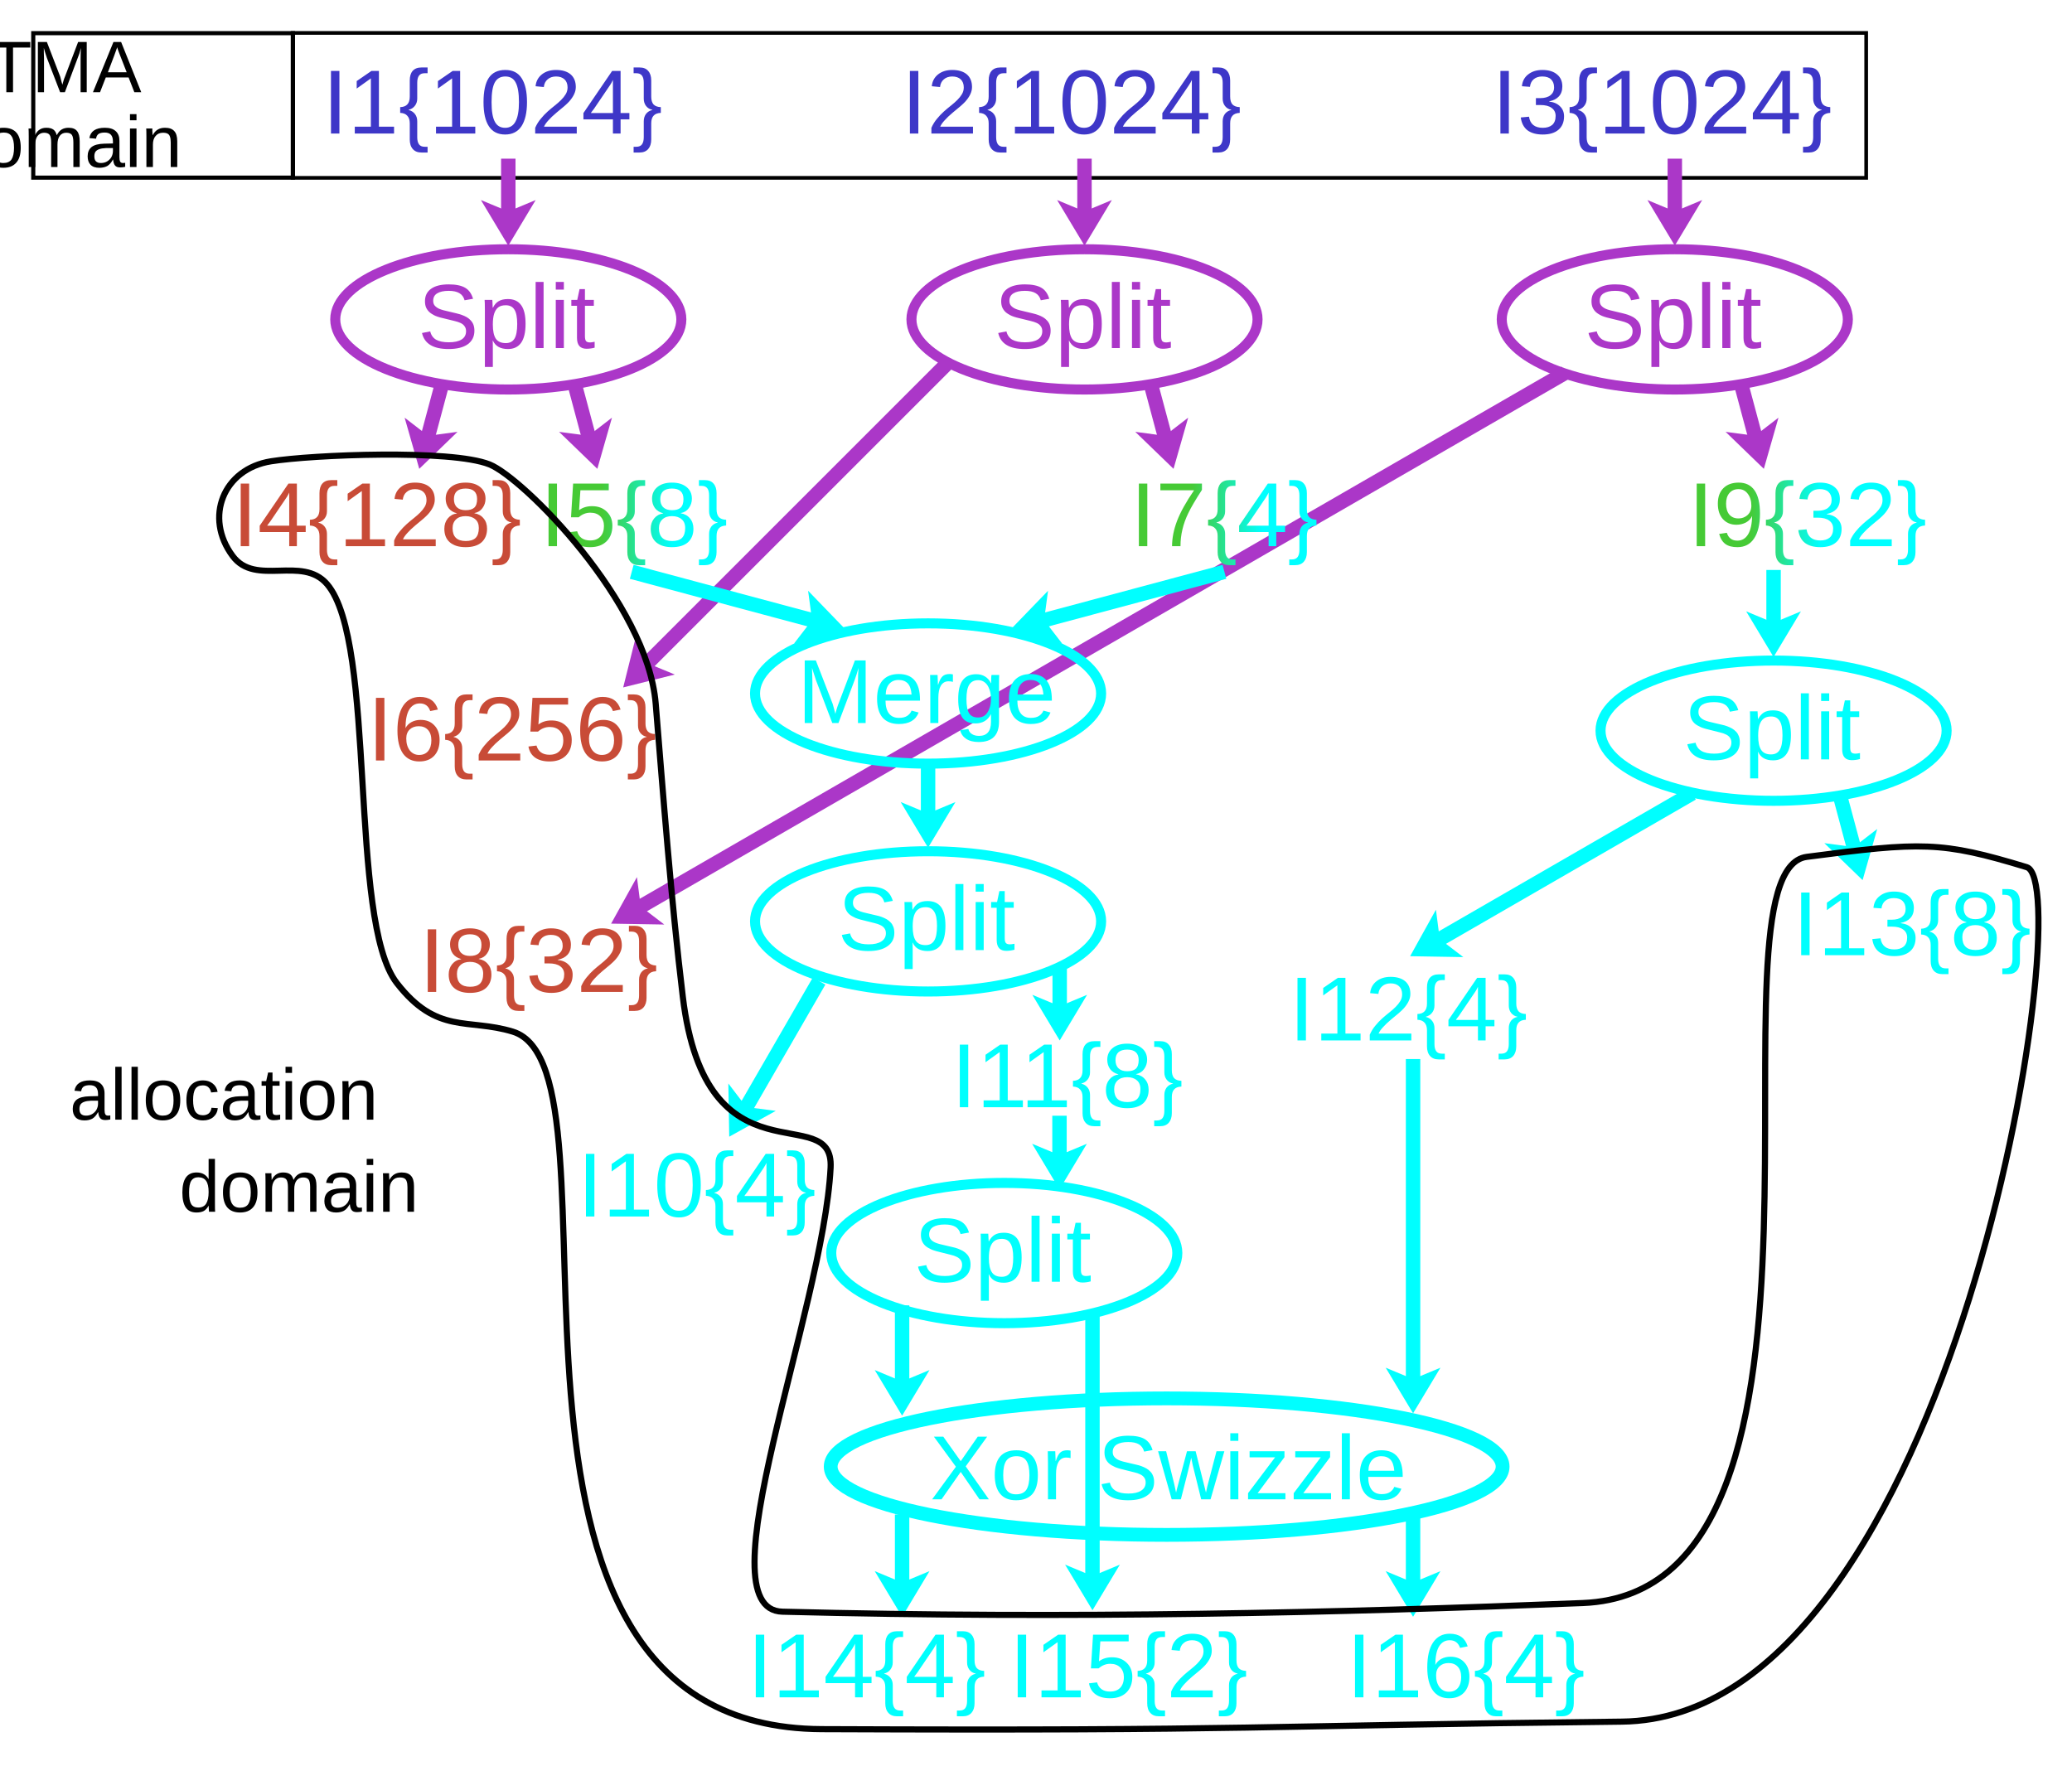
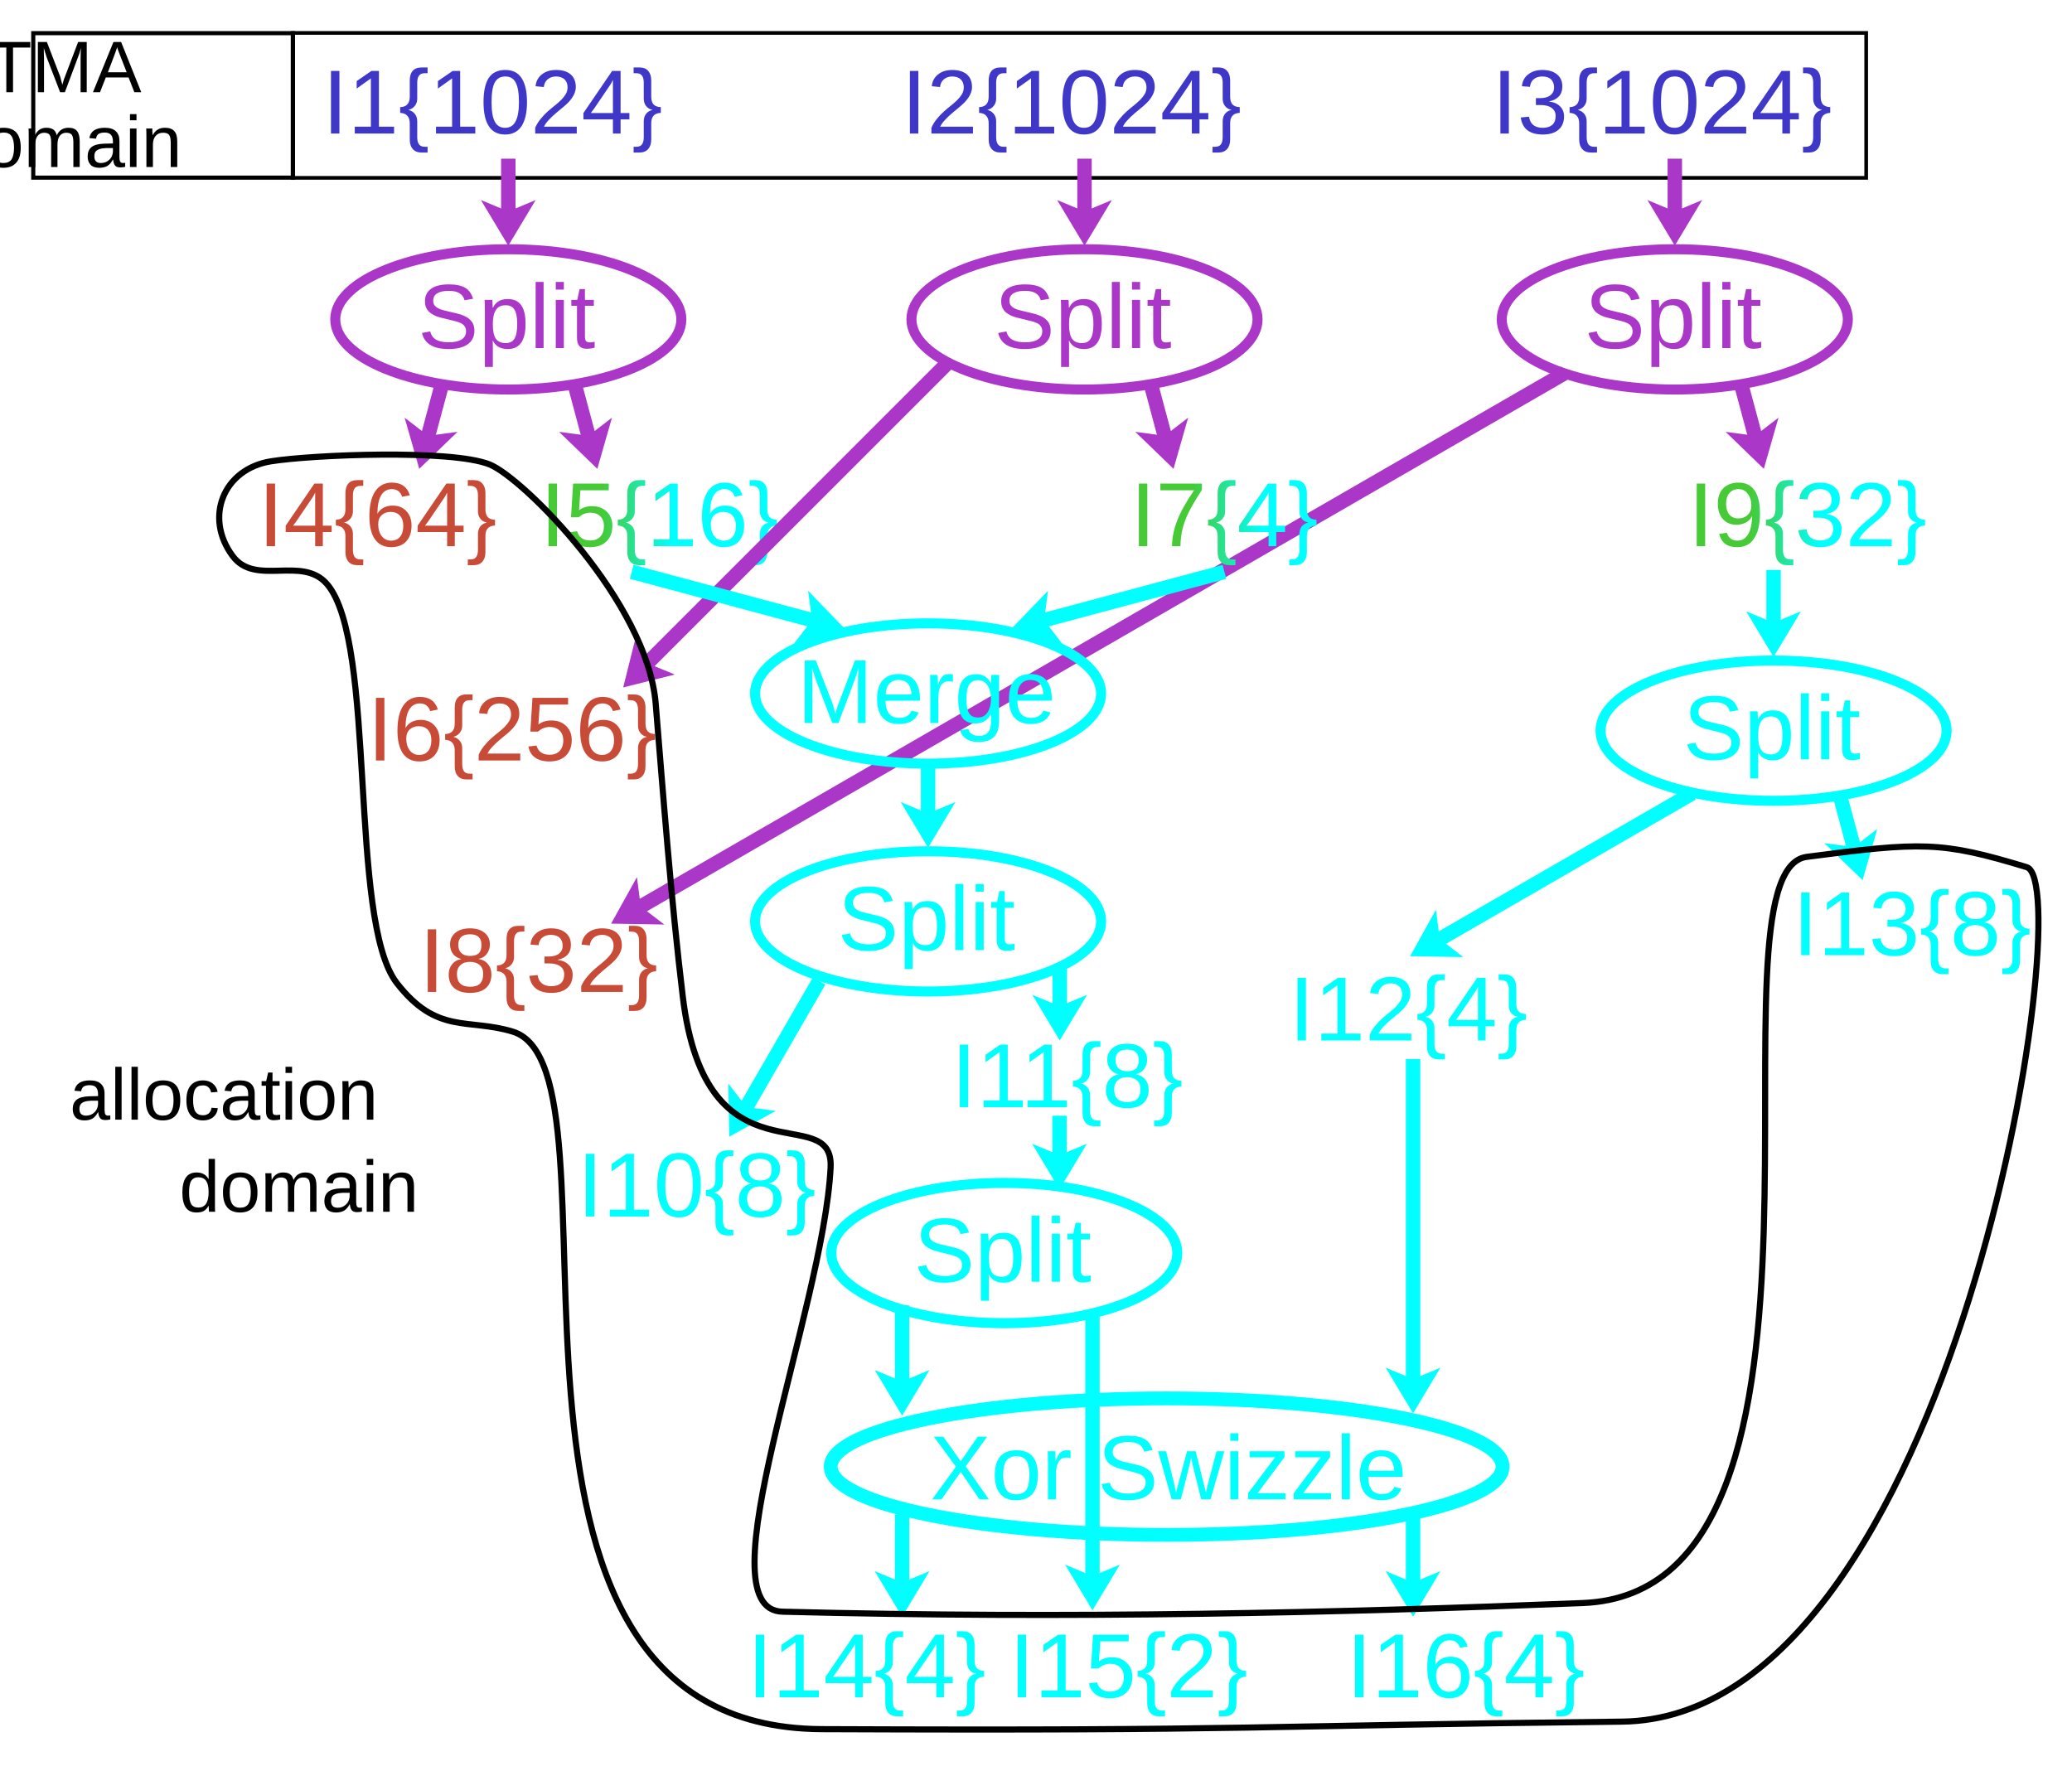
<svg xmlns="http://www.w3.org/2000/svg" xmlns:xlink="http://www.w3.org/1999/xlink" width="169mm" height="144mm" viewBox="0 0 169 144" version="1.1" id="svg1" xml:space="preserve">
  <defs id="defs1">
    <linearGradient id="linearGradient5">
      <stop style="stop-color:#46ca35;stop-opacity:1;" offset="0.3" id="stop6" />
      <stop style="stop-color:#00ffff;stop-opacity:1;" offset="0.7" id="stop7" />
    </linearGradient>
    <linearGradient xlink:href="#linearGradient5" id="linearGradient14" gradientUnits="userSpaceOnUse" x1="72.994" y1="42.627" x2="87.406" y2="42.627" spreadMethod="pad" gradientTransform="translate(19.90199)" />
    <linearGradient xlink:href="#linearGradient5" id="linearGradient2" x1="38.398" y1="42.627" x2="52.81" y2="42.627" gradientUnits="userSpaceOnUse" gradientTransform="translate(6.35)" />
    <linearGradient xlink:href="#linearGradient5" id="linearGradient8" gradientUnits="userSpaceOnUse" gradientTransform="translate(65.40434)" x1="72.994" y1="42.627" x2="87.406" y2="42.627" spreadMethod="pad" />
  </defs>
  <g id="layer1">
    <rect style="fill:none;stroke:#000000;stroke-width:0.3;stroke-dasharray:none" id="rect6-6-1" width="128.349" height="11.821" x="23.864" y="2.686" />
    <rect style="fill:none;stroke:#000000;stroke-width:0.336;stroke-dasharray:none" id="rect6-8-0-2" width="21.185" height="11.785" x="2.712" y="2.705" />
    <text xml:space="preserve" style="font-style:normal;font-weight:normal;font-size:5.954px;line-height:1.25;font-family:Arial;fill:#000000;fill-opacity:1;stroke:none;stroke-width:0.186" x="23.117" y="6.112" id="text8-6-7">
      <tspan id="tspan8-3-2" style="font-style:normal;font-variant:normal;font-weight:normal;font-stretch:normal;font-size:5.954px;font-family:Arial;-inkscape-font-specification:Arial;text-align:end;text-anchor:end;stroke-width:0.186" x="23.117" y="6.112" dy="1.406">TMA</tspan>
      <tspan style="font-style:normal;font-variant:normal;font-weight:normal;font-stretch:normal;font-size:5.954px;font-family:Arial;-inkscape-font-specification:Arial;text-align:end;text-anchor:end;stroke-width:0.186" x="23.117" y="13.624" id="tspan9-2-2" dy="0 0 0 -0.035">domain</tspan>
    </text>
    <g id="g8">
      <g id="g13">
        <text xml:space="preserve" style="font-style:normal;font-weight:normal;font-size:7.442px;line-height:1.25;font-family:Arial;fill:#000000;fill-opacity:1;stroke:none;stroke-width:0.186" x="26.309" y="10.895" id="text1-3-2">
          <tspan id="tspan1-1-6" style="font-style:normal;font-variant:normal;font-weight:normal;font-stretch:normal;font-family:Arial;-inkscape-font-specification:Arial;fill:#3e37c8;fill-opacity:1;stroke-width:0.186" x="26.309" y="10.895">I1{1024}</tspan>
        </text>
-         <text xml:space="preserve" style="font-style:normal;font-weight:normal;font-size:7.442px;line-height:1.25;font-family:Arial;fill:#000000;fill-opacity:1;stroke:none;stroke-width:0.186" x="18.947" y="44.553" id="text1-3-2-6">
-           <tspan id="tspan1-1-6-1" style="font-style:normal;font-variant:normal;font-weight:normal;font-stretch:normal;font-family:Arial;-inkscape-font-specification:Arial;fill:#c84b37;fill-opacity:1;stroke-width:0.186" x="18.947" y="44.553">I4{128}</tspan>
+         <text xml:space="preserve" style="font-style:normal;font-weight:normal;font-size:7.442px;line-height:1.25;font-family:Arial;fill:#000000;fill-opacity:1;stroke:none;stroke-width:0.186" x="21.063" y="44.553" id="text1-3-2-6">
+           <tspan id="tspan1-1-6-1" style="font-style:normal;font-variant:normal;font-weight:normal;font-stretch:normal;font-family:Arial;-inkscape-font-specification:Arial;fill:#c84b37;fill-opacity:1;stroke-width:0.186" x="21.063" y="44.553">I4{64}</tspan>
        </text>
        <text xml:space="preserve" style="font-style:normal;font-weight:normal;font-size:7.442px;line-height:1.25;font-family:Arial;fill:url(#linearGradient2);stroke:none;stroke-width:0.186" x="44.054" y="44.553" id="text1-3-2-6-6">
-           <tspan id="tspan1-1-6-1-5" style="font-style:normal;font-variant:normal;font-weight:normal;font-stretch:normal;font-family:Arial;-inkscape-font-specification:Arial;fill:url(#linearGradient2);fill-opacity:1;stroke-width:0.186" x="44.054" y="44.553">I5{8}</tspan>
+           <tspan id="tspan1-1-6-1-5" style="font-style:normal;font-variant:normal;font-weight:normal;font-stretch:normal;font-family:Arial;-inkscape-font-specification:Arial;fill:url(#linearGradient2);fill-opacity:1;stroke-width:0.186" x="44.054" y="44.553">I5{16}</tspan>
        </text>
        <g id="g9" transform="matrix(0.7031921,0,0,0.7031921,-0.6510814,-1.876224)">
          <g id="g2" transform="translate(5.6063,-15.55637)">
            <path d="m 54.277,46.722 -3.175,-5.292 3.175,1.323 3.175,-1.323 z" id="path1-7-8" style="fill:#ab37c8;fill-opacity:1;stroke:none;stroke-width:0.265" />
            <rect style="fill:#ab37c8;fill-opacity:1;stroke:none;stroke-width:0.129" id="rect13-6-5" width="1.673" height="6.77" x="53.441" y="36.63" />
          </g>
          <g id="g6" transform="translate(2.116667,1.280543)">
            <g id="g2-2" transform="rotate(15,16.48764,25.27884)">
              <path d="m 54.277,46.722 -3.175,-5.292 3.175,1.323 3.175,-1.323 z" id="path1-7-8-3" style="fill:#ab37c8;fill-opacity:1;stroke:none;stroke-width:0.265" />
              <rect style="fill:#ab37c8;fill-opacity:1;stroke:none;stroke-width:0.129" id="rect13-6-5-7" width="1.673" height="6.77" x="53.441" y="36.63" />
            </g>
            <g id="g2-2-8" transform="rotate(-15,95.55672,-1.227558)">
              <path d="m 54.277,46.722 -3.175,-5.292 3.175,1.323 3.175,-1.323 z" id="path1-7-8-3-9" style="fill:#ab37c8;fill-opacity:1;stroke:none;stroke-width:0.265" />
              <rect style="fill:#ab37c8;fill-opacity:1;stroke:none;stroke-width:0.129" id="rect13-6-5-7-7" width="1.673" height="6.77" x="53.441" y="36.63" />
            </g>
          </g>
          <g id="g5">
            <text xml:space="preserve" style="font-style:normal;font-weight:normal;font-size:10.583px;line-height:1.25;font-family:Arial;fill:#000000;fill-opacity:1;stroke:none;stroke-width:0.265" x="49.391" y="43.047" id="text19">
              <tspan id="tspan19" style="font-style:normal;font-variant:normal;font-weight:normal;font-stretch:normal;font-family:Arial;-inkscape-font-specification:Arial;fill:#ab37c8;fill-opacity:1;stroke-width:0.265" x="49.391" y="43.047">Split</tspan>
            </text>
            <ellipse style="fill:none;fill-opacity:1;stroke:#ab37c8;stroke-width:1.165;stroke-dasharray:none;stroke-opacity:1" id="path19" cx="59.884" cy="39.717" rx="20.072" ry="8.135" />
          </g>
        </g>
      </g>
    </g>
    <text xml:space="preserve" style="font-style:normal;font-weight:normal;font-size:7.442px;line-height:1.25;font-family:Arial;fill:#000000;fill-opacity:1;stroke:none;stroke-width:0.186" x="73.529" y="10.895" id="text3-7-9">
      <tspan id="tspan3-8-5" style="font-style:normal;font-variant:normal;font-weight:normal;font-stretch:normal;font-family:Arial;-inkscape-font-specification:Arial;fill:#3e37c8;fill-opacity:1;stroke-width:0.186" x="73.529" y="10.895">I2{1024}</tspan>
    </text>
    <text xml:space="preserve" style="font-style:normal;font-weight:normal;font-size:7.442px;line-height:1.25;font-family:Arial;fill:#000000;fill-opacity:1;stroke:none;stroke-width:0.186" x="29.975" y="62.035" id="text1-3-2-6-4">
      <tspan id="tspan1-1-6-1-52" style="font-style:normal;font-variant:normal;font-weight:normal;font-stretch:normal;font-family:Arial;-inkscape-font-specification:Arial;fill:#c84b37;fill-opacity:1;stroke-width:0.186" x="29.975" y="62.035">I6{256}</tspan>
    </text>
    <g id="g34" transform="rotate(45,46.52736,31.15841)">
      <path d="m 67.188,45.734 -2.233,-3.721 2.233,0.93 2.233,-0.93 z" id="path1-7-8-3-0" style="fill:#ab37c8;fill-opacity:1;stroke:none;stroke-width:0.186" />
      <rect style="fill:#ab37c8;fill-opacity:1;stroke:none;stroke-width:0.247" id="rect13-6-5-7-3" width="1.176" height="35.321" x="66.599" y="8.077" />
    </g>
    <g id="g2-2-8-6" transform="matrix(0.6792314,-0.1819995,0.1819995,0.6792314,50.34723,16.38611)">
      <path d="m 54.277,46.722 -3.175,-5.292 3.175,1.323 3.175,-1.323 z" id="path1-7-8-3-9-1" style="fill:#ab37c8;fill-opacity:1;stroke:none;stroke-width:0.265" />
      <rect style="fill:#ab37c8;fill-opacity:1;stroke:none;stroke-width:0.129" id="rect13-6-5-7-7-0" width="1.673" height="6.77" x="53.441" y="36.63" />
    </g>
    <g id="g2-9" transform="matrix(0.7031921,0,0,0.7031921,50.28809,-12.81534)">
      <path d="m 54.277,46.722 -3.175,-5.292 3.175,1.323 3.175,-1.323 z" id="path1-7-8-36" style="fill:#ab37c8;fill-opacity:1;stroke:none;stroke-width:0.265" />
      <rect style="fill:#ab37c8;fill-opacity:1;stroke:none;stroke-width:0.129" id="rect13-6-5-0" width="1.673" height="6.77" x="53.441" y="36.63" />
    </g>
    <g id="g7" transform="matrix(0.7031921,0,0,0.7031921,-1.33819,-1.876224)">
      <text xml:space="preserve" style="font-style:normal;font-weight:normal;font-size:10.583px;line-height:1.25;font-family:Arial;fill:#000000;fill-opacity:1;stroke:none;stroke-width:0.265" x="117.202" y="43.047" id="text19-2">
        <tspan id="tspan19-61" style="font-style:normal;font-variant:normal;font-weight:normal;font-stretch:normal;font-family:Arial;-inkscape-font-specification:Arial;fill:#ab37c8;fill-opacity:1;stroke-width:0.265" x="117.202" y="43.047">Split</tspan>
      </text>
      <ellipse style="fill:none;fill-opacity:1;stroke:#ab37c8;stroke-width:1.165;stroke-dasharray:none;stroke-opacity:1" id="path19-8" cx="127.694" cy="39.717" rx="20.072" ry="8.135" />
    </g>
    <text xml:space="preserve" style="font-style:normal;font-weight:normal;font-size:7.442px;line-height:1.25;font-family:Arial;fill:#000000;fill-opacity:1;stroke:none;stroke-width:0.186" x="121.69" y="10.895" id="text3-7-9-9">
      <tspan id="tspan3-8-5-9" style="font-style:normal;font-variant:normal;font-weight:normal;font-stretch:normal;font-family:Arial;-inkscape-font-specification:Arial;fill:#3e37c8;fill-opacity:1;stroke-width:0.186" x="121.69" y="10.895">I3{1024}</tspan>
    </text>
    <text xml:space="preserve" style="font-style:normal;font-weight:normal;font-size:7.442px;line-height:1.25;font-family:Arial;fill:#000000;fill-opacity:1;stroke:none;stroke-width:0.186" x="34.204" y="80.913" id="text1-3-2-6-4-8">
      <tspan id="tspan1-1-6-1-52-1" style="font-style:normal;font-variant:normal;font-weight:normal;font-stretch:normal;font-family:Arial;-inkscape-font-specification:Arial;fill:#c84b37;fill-opacity:1;stroke-width:0.186" x="34.204" y="80.913">I8{32}</tspan>
    </text>
    <text xml:space="preserve" style="font-style:normal;font-weight:normal;font-size:7.442px;line-height:1.25;font-family:Arial;fill:url(#linearGradient8);fill-opacity:1;stroke:none;stroke-width:0.186;stroke-dasharray:none" x="137.705" y="44.553" id="text1-3-2-6-4-4-4">
      <tspan id="tspan1-1-6-1-52-3-7" style="font-style:normal;font-variant:normal;font-weight:normal;font-stretch:normal;font-family:Arial;-inkscape-font-specification:Arial;fill:url(#linearGradient8);fill-opacity:1;stroke-width:0.186;stroke-dasharray:none" x="137.705" y="44.553">I9{32}</tspan>
    </text>
    <g id="g35" transform="rotate(60,72.8455,157.4191)">
      <path d="m -9.736,136.3 -2.233,-3.721 2.233,0.93 2.233,-0.93 z" id="path1-7-8-3-0-4" style="fill:#ab37c8;fill-opacity:1;stroke:none;stroke-width:0.186" />
      <rect style="fill:#ab37c8;fill-opacity:1;stroke:none;stroke-width:0.389" id="rect13-6-5-7-3-8" width="1.176" height="87.519" x="-10.324" y="46.446" />
    </g>
    <g id="g2-2-8-6-0" transform="matrix(0.6792314,-0.1819995,0.1819995,0.6792314,98.49541,16.38611)">
      <path d="m 54.277,46.722 -3.175,-5.292 3.175,1.323 3.175,-1.323 z" id="path1-7-8-3-9-1-4" style="fill:#ab37c8;fill-opacity:1;stroke:none;stroke-width:0.265" />
      <rect style="fill:#ab37c8;fill-opacity:1;stroke:none;stroke-width:0.129" id="rect13-6-5-7-7-0-6" width="1.673" height="6.77" x="53.441" y="36.63" />
    </g>
    <g id="g2-9-0" transform="matrix(0.7031921,0,0,0.7031921,98.43627,-12.81534)">
      <path d="m 54.277,46.722 -3.175,-5.292 3.175,1.323 3.175,-1.323 z" id="path1-7-8-36-3" style="fill:#ab37c8;fill-opacity:1;stroke:none;stroke-width:0.265" />
      <rect style="fill:#ab37c8;fill-opacity:1;stroke:none;stroke-width:0.129" id="rect13-6-5-0-2" width="1.673" height="6.77" x="53.441" y="36.63" />
    </g>
    <g id="g7-6" transform="matrix(0.7031921,0,0,0.7031921,46.80999,-1.876224)">
      <text xml:space="preserve" style="font-style:normal;font-weight:normal;font-size:10.583px;line-height:1.25;font-family:Arial;fill:#000000;fill-opacity:1;stroke:none;stroke-width:0.265" x="117.202" y="43.047" id="text19-2-9">
        <tspan id="tspan19-61-4" style="font-style:normal;font-variant:normal;font-weight:normal;font-stretch:normal;font-family:Arial;-inkscape-font-specification:Arial;fill:#ab37c8;fill-opacity:1;stroke-width:0.265" x="117.202" y="43.047">Split</tspan>
      </text>
      <ellipse style="fill:none;fill-opacity:1;stroke:#ab37c8;stroke-width:1.165;stroke-dasharray:none;stroke-opacity:1" id="path19-8-1" cx="127.694" cy="39.717" rx="20.072" ry="8.135" />
    </g>
    <g id="g2-2-8-6-0-1" transform="matrix(0.6792314,-0.1819995,0.1819995,0.6792314,106.5503,49.93706)" style="fill:#00ffff;fill-opacity:1">
      <path d="m 54.277,46.722 -3.175,-5.292 3.175,1.323 3.175,-1.323 z" id="path1-7-8-3-9-1-4-9" style="fill:#00ffff;fill-opacity:1;stroke:none;stroke-width:0.265" />
      <rect style="fill:#00ffff;fill-opacity:1;stroke:none;stroke-width:0.129" id="rect13-6-5-7-7-0-6-3" width="1.673" height="6.77" x="53.441" y="36.63" />
    </g>
    <g id="g2-9-0-1" transform="matrix(0.7031921,0,0,0.7031921,106.4911,20.73561)" style="fill:#00ffff;fill-opacity:1">
      <path d="m 54.277,46.722 -3.175,-5.292 3.175,1.323 3.175,-1.323 z" id="path1-7-8-36-3-1" style="fill:#00ffff;fill-opacity:1;stroke:none;stroke-width:0.265" />
      <rect style="fill:#00ffff;fill-opacity:1;stroke:none;stroke-width:0.129" id="rect13-6-5-0-2-4" width="1.673" height="6.77" x="53.441" y="36.63" />
    </g>
    <text xml:space="preserve" style="font-style:normal;font-weight:normal;font-size:7.442px;line-height:1.25;font-family:Arial;fill:#00fffd;fill-opacity:1;stroke:none;stroke-width:0.186" x="137.28" y="61.945" id="text19-2-9-5">
      <tspan id="tspan19-61-4-9" style="font-style:normal;font-variant:normal;font-weight:normal;font-stretch:normal;font-family:Arial;-inkscape-font-specification:Arial;fill:#00fffd;fill-opacity:1;stroke-width:0.186" x="137.28" y="61.945">Split</tspan>
    </text>
    <ellipse style="fill:none;fill-opacity:1;stroke:#00ffff;stroke-width:0.819;stroke-dasharray:none;stroke-opacity:1" id="path19-8-1-0" cx="144.659" cy="59.603" rx="14.114" ry="5.721" />
    <g id="g17">
      <g id="g15" transform="rotate(75,80.16102,69.08056)">
        <path d="m 63.592,62.255 -2.233,-3.721 2.233,0.93 2.233,-0.93 z" id="path1-7-8-3-9-1-4-9-4" style="fill:#00ffff;fill-opacity:1;stroke:none;stroke-width:0.186" />
        <rect style="fill:#00ffff;fill-opacity:1;stroke:none;stroke-width:0.165" id="rect13-6-5-7-7-0-6-3-7" width="1.176" height="15.682" x="63.004" y="44.238" />
      </g>
      <g id="g15-6" transform="matrix(-0.258819,0.9659258,0.9659258,0.258819,25.25406,-26.2284)">
        <path d="m 63.592,62.255 -2.233,-3.721 2.233,0.93 2.233,-0.93 z" id="path1-7-8-3-9-1-4-9-4-8" style="fill:#00ffff;fill-opacity:1;stroke:none;stroke-width:0.186" />
        <rect style="fill:#00ffff;fill-opacity:1;stroke:none;stroke-width:0.165" id="rect13-6-5-7-7-0-6-3-7-6" width="1.176" height="15.682" x="63.004" y="44.238" />
      </g>
    </g>
    <g id="g16" transform="translate(4.41735,-5.2927)">
      <text xml:space="preserve" style="font-style:normal;font-weight:normal;font-size:7.442px;line-height:1.25;font-family:Arial;fill:#00fffd;fill-opacity:1;stroke:none;stroke-width:0.186" x="60.611" y="64.273" id="text19-2-9-5-0">
        <tspan id="tspan19-61-4-9-6" style="font-style:normal;font-variant:normal;font-weight:normal;font-stretch:normal;font-family:Arial;-inkscape-font-specification:Arial;fill:#00fffd;fill-opacity:1;stroke-width:0.186" x="60.611" y="64.273">Merge</tspan>
      </text>
      <ellipse style="fill:none;fill-opacity:1;stroke:#00ffff;stroke-width:0.819;stroke-dasharray:none;stroke-opacity:1" id="path19-8-1-0-2" cx="71.28" cy="61.863" rx="14.114" ry="5.721" />
    </g>
    <g id="g2-9-0-1-3" transform="matrix(0.7031921,0,0,0.7031921,37.52987,36.29)" style="fill:#00ffff;fill-opacity:1">
      <path d="m 54.277,46.722 -3.175,-5.292 3.175,1.323 3.175,-1.323 z" id="path1-7-8-36-3-1-2" style="fill:#00ffff;fill-opacity:1;stroke:none;stroke-width:0.265" />
      <rect style="fill:#00ffff;fill-opacity:1;stroke:none;stroke-width:0.129" id="rect13-6-5-0-2-4-7" width="1.673" height="6.77" x="53.441" y="36.63" />
    </g>
    <text xml:space="preserve" style="font-style:normal;font-weight:normal;font-size:7.442px;line-height:1.25;font-family:Arial;fill:#00fffd;fill-opacity:1;stroke:none;stroke-width:0.186" x="68.319" y="77.499" id="text19-2-9-5-3">
      <tspan id="tspan19-61-4-9-9" style="font-style:normal;font-variant:normal;font-weight:normal;font-stretch:normal;font-family:Arial;-inkscape-font-specification:Arial;fill:#00fffd;fill-opacity:1;stroke-width:0.186" x="68.319" y="77.499">Split</tspan>
    </text>
    <ellipse style="fill:none;fill-opacity:1;stroke:#00ffff;stroke-width:0.819;stroke-dasharray:none;stroke-opacity:1" id="path19-8-1-0-7" cx="75.697" cy="75.158" rx="14.114" ry="5.721" />
    <text xml:space="preserve" style="font-style:normal;font-weight:normal;font-size:7.442px;line-height:1.25;font-family:Arial;fill:#00fffd;fill-opacity:1;stroke:none;stroke-width:0.186;stroke-dasharray:none" x="47.106" y="99.228" id="text1-3-2-6-4-4-4-9">
-       <tspan id="tspan1-1-6-1-52-3-7-3" style="font-style:normal;font-variant:normal;font-weight:normal;font-stretch:normal;font-family:Arial;-inkscape-font-specification:Arial;fill:#00fffd;fill-opacity:1;stroke-width:0.186;stroke-dasharray:none" x="47.106" y="99.228">I10{4}</tspan>
+       <tspan id="tspan1-1-6-1-52-3-7-3" style="font-style:normal;font-variant:normal;font-weight:normal;font-stretch:normal;font-family:Arial;-inkscape-font-specification:Arial;fill:#00fffd;fill-opacity:1;stroke-width:0.186;stroke-dasharray:none" x="47.106" y="99.228">I10{8}</tspan>
    </text>
    <text xml:space="preserve" style="font-style:normal;font-weight:normal;font-size:7.442px;line-height:1.25;font-family:Arial;fill:#00fffd;fill-opacity:1;stroke:none;stroke-width:0.186;stroke-dasharray:none" x="146.223" y="77.914" id="text1-3-2-6-4-4-4-9-6-7-1">
      <tspan id="tspan1-1-6-1-52-3-7-3-1-1-7" style="font-style:normal;font-variant:normal;font-weight:normal;font-stretch:normal;font-family:Arial;-inkscape-font-specification:Arial;fill:#00fffd;fill-opacity:1;stroke-width:0.186;stroke-dasharray:none" x="146.223" y="77.914">I13{8}</tspan>
    </text>
    <g id="g33">
      <path d="m 115.255,115.287 -2.233,-3.721 2.233,0.93 2.233,-0.93 z" id="path1-7-8-3-9-1-4-9-9-4" style="fill:#00ffff;fill-opacity:1;stroke:none;stroke-width:0.186" />
      <rect style="fill:#00ffff;fill-opacity:1;stroke:none;stroke-width:0.214" id="rect13-6-5-7-7-0-6-3-5-3" width="1.176" height="26.564" x="114.667" y="86.388" />
    </g>
    <g id="g30" transform="rotate(60,153.0314,76.49069)">
      <path d="m 135.329,110.168 -2.233,-3.721 2.233,0.93 2.233,-0.93 z" id="path1-7-8-3-9-1-4-9-9-4-0" style="fill:#00ffff;fill-opacity:1;stroke:none;stroke-width:0.186" />
      <rect style="fill:#00ffff;fill-opacity:1;stroke:none;stroke-width:0.205" id="rect13-6-5-7-7-0-6-3-5-3-5" width="1.176" height="24.234" x="134.741" y="83.599" />
    </g>
    <g id="g32" transform="translate(0,-0.5291667)">
      <path d="m 89.107,131.881 -2.233,-3.721 2.233,0.93 2.233,-0.93 z" id="path1-7-8-3-9-1-4-9-9-4-3" style="fill:#00ffff;fill-opacity:1;stroke:none;stroke-width:0.186" />
      <rect style="fill:#00ffff;fill-opacity:1;stroke:none;stroke-width:0.194" id="rect13-6-5-7-7-0-6-3-5-3-6" width="1.176" height="21.759" x="88.518" y="107.786" />
    </g>
    <g id="g26" transform="translate(-1.058333,1.5875)">
      <text xml:space="preserve" style="font-style:normal;font-weight:normal;font-size:7.442px;line-height:1.25;font-family:Arial;fill:#00fffd;fill-opacity:1;stroke:none;stroke-width:0.186" x="75.593" y="102.966" id="text19-2-9-5-3-1">
        <tspan id="tspan19-61-4-9-9-2" style="font-style:normal;font-variant:normal;font-weight:normal;font-stretch:normal;font-family:Arial;-inkscape-font-specification:Arial;fill:#00fffd;fill-opacity:1;stroke-width:0.186" x="75.593" y="102.966">Split</tspan>
      </text>
      <ellipse style="fill:none;fill-opacity:1;stroke:#00ffff;stroke-width:0.819;stroke-dasharray:none;stroke-opacity:1" id="path19-8-1-0-7-6" cx="82.971" cy="100.625" rx="14.114" ry="5.721" />
    </g>
    <text xml:space="preserve" style="font-style:normal;font-weight:normal;font-size:7.442px;line-height:1.25;font-family:Arial;fill:#00fffd;fill-opacity:1;stroke:none;stroke-width:0.186;stroke-dasharray:none" x="82.321" y="138.454" id="text1-3-2-6-4-4-4-9-1-6">
      <tspan id="tspan1-1-6-1-52-3-7-3-7-5" style="font-style:normal;font-variant:normal;font-weight:normal;font-stretch:normal;font-family:Arial;-inkscape-font-specification:Arial;fill:#00fffd;fill-opacity:1;stroke-width:0.186;stroke-dasharray:none" x="82.321" y="138.454">I15{2}</tspan>
    </text>
    <g id="g28">
      <path d="m 73.58,115.478 -2.233,-3.721 2.233,0.93 2.233,-0.93 z" id="path1-7-8-36-3-1-2-7-5" style="fill:#00ffff;fill-opacity:1;stroke:none;stroke-width:0.186" />
      <rect style="fill:#00ffff;fill-opacity:1;stroke:none;stroke-width:0.107" id="rect13-6-5-0-2-4-7-5-8" width="1.176" height="6.661" x="72.991" y="106.482" />
    </g>
    <g id="g31">
      <path d="m 73.58,131.881 -2.233,-3.721 2.233,0.93 2.233,-0.93 z" id="path1-7-8-36-3-1-2-7-5-0" style="fill:#00ffff;fill-opacity:1;stroke:none;stroke-width:0.186" />
      <rect style="fill:#00ffff;fill-opacity:1;stroke:none;stroke-width:0.102" id="rect13-6-5-0-2-4-7-5-8-9" width="1.176" height="6.004" x="72.991" y="123.541" />
    </g>
    <text xml:space="preserve" style="font-style:normal;font-weight:normal;font-size:7.442px;line-height:1.25;font-family:Arial;fill:#00fffd;fill-opacity:1;stroke:none;stroke-width:0.186" x="75.858" y="122.3" id="text19-2-9-5-3-1-8">
      <tspan id="tspan19-61-4-9-9-2-9" style="font-style:normal;font-variant:normal;font-weight:normal;font-stretch:normal;font-family:Arial;-inkscape-font-specification:Arial;fill:#00fffd;fill-opacity:1;stroke-width:0.186" x="75.858" y="122.3">Xor Swizzle</tspan>
    </text>
    <ellipse style="fill:none;fill-opacity:1;stroke:#00ffff;stroke-width:1.126;stroke-dasharray:none;stroke-opacity:1" id="path19-8-1-0-7-6-4" cx="95.157" cy="119.636" rx="27.402" ry="5.567" />
    <text xml:space="preserve" style="font-style:normal;font-weight:normal;font-size:7.442px;line-height:1.25;font-family:Arial;fill:#00fffd;fill-opacity:1;stroke:none;stroke-width:0.186;stroke-dasharray:none" x="60.958" y="138.454" id="text1-3-2-6-4-4-4-9-1-7">
      <tspan id="tspan1-1-6-1-52-3-7-3-7-0" style="font-style:normal;font-variant:normal;font-weight:normal;font-stretch:normal;font-family:Arial;-inkscape-font-specification:Arial;fill:#00fffd;fill-opacity:1;stroke-width:0.186;stroke-dasharray:none" x="60.958" y="138.454">I14{4}</tspan>
    </text>
    <text xml:space="preserve" style="font-style:normal;font-weight:normal;font-size:7.442px;line-height:1.25;font-family:Arial;fill:#00fffd;fill-opacity:1;stroke:none;stroke-width:0.186;stroke-dasharray:none" x="109.831" y="138.454" id="text1-3-2-6-4-4-4-9-1-6-4">
      <tspan id="tspan1-1-6-1-52-3-7-3-7-5-0" style="font-style:normal;font-variant:normal;font-weight:normal;font-stretch:normal;font-family:Arial;-inkscape-font-specification:Arial;fill:#00fffd;fill-opacity:1;stroke-width:0.186;stroke-dasharray:none" x="109.831" y="138.454">I16{4}</tspan>
    </text>
    <g id="g21-9" transform="rotate(30,74.75224,49.83003)">
      <path d="m 82.971,94.611 -2.233,-3.721 2.233,0.93 2.233,-0.93 z" id="path1-7-8-36-3-1-2-7-6" style="fill:#00ffff;fill-opacity:1;stroke:none;stroke-width:0.186" />
      <rect style="fill:#00ffff;fill-opacity:1;stroke:none;stroke-width:0.146" id="rect13-6-5-0-2-4-7-5-0" width="1.176" height="12.327" x="82.383" y="79.949" />
    </g>
    <g id="g25" transform="translate(0,-1.058333)">
      <path d="m 86.433,85.929 -2.233,-3.721 2.233,0.93 2.233,-0.93 z" id="path1-7-8-36-3-1-2-7-5-0-9" style="fill:#00ffff;fill-opacity:1;stroke:none;stroke-width:0.186" />
      <rect style="fill:#00ffff;fill-opacity:1;stroke:none;stroke-width:0.08" id="rect13-6-5-0-2-4-7-5-8-9-2" width="1.176" height="3.673" x="85.845" y="79.921" />
    </g>
    <g id="g25-0" transform="translate(-0.01682605,11.09107)">
      <path d="m 86.433,85.929 -2.233,-3.721 2.233,0.93 2.233,-0.93 z" id="path1-7-8-36-3-1-2-7-5-0-9-4" style="fill:#00ffff;fill-opacity:1;stroke:none;stroke-width:0.186" />
      <rect style="fill:#00ffff;fill-opacity:1;stroke:none;stroke-width:0.08" id="rect13-6-5-0-2-4-7-5-8-9-2-9" width="1.176" height="3.673" x="85.845" y="79.921" />
    </g>
    <text xml:space="preserve" style="font-style:normal;font-weight:normal;font-size:7.442px;line-height:1.25;font-family:Arial;fill:#00fffd;fill-opacity:1;stroke:none;stroke-width:0.186;stroke-dasharray:none" x="77.598" y="90.32" id="text1-3-2-6-4-4-4-9-1-7-9">
      <tspan id="tspan1-1-6-1-52-3-7-3-7-0-0" style="font-style:normal;font-variant:normal;font-weight:normal;font-stretch:normal;font-family:Arial;-inkscape-font-specification:Arial;fill:#00fffd;fill-opacity:1;stroke-width:0.186;stroke-dasharray:none" x="77.598" y="90.32">I11{8}</tspan>
    </text>
    <text xml:space="preserve" style="font-style:normal;font-weight:normal;font-size:7.442px;line-height:1.25;font-family:Arial;fill:#00fffd;fill-opacity:1;stroke:none;stroke-width:0.186;stroke-dasharray:none" x="105.139" y="84.869" id="text1-3-2-6-4-4-4-9-1-6-4-5">
      <tspan id="tspan1-1-6-1-52-3-7-3-7-5-0-2" style="font-style:normal;font-variant:normal;font-weight:normal;font-stretch:normal;font-family:Arial;-inkscape-font-specification:Arial;fill:#00fffd;fill-opacity:1;stroke-width:0.186;stroke-dasharray:none" x="105.139" y="84.869">I12{4}</tspan>
    </text>
    <g id="g31-5" transform="translate(41.67527)">
      <path d="m 73.58,131.881 -2.233,-3.721 2.233,0.93 2.233,-0.93 z" id="path1-7-8-36-3-1-2-7-5-0-0" style="fill:#00ffff;fill-opacity:1;stroke:none;stroke-width:0.186" />
      <rect style="fill:#00ffff;fill-opacity:1;stroke:none;stroke-width:0.102" id="rect13-6-5-0-2-4-7-5-8-9-7" width="1.176" height="6.004" x="72.991" y="123.541" />
    </g>
    <text xml:space="preserve" style="font-style:normal;font-weight:normal;font-size:7.442px;line-height:1.25;font-family:Arial;fill:url(#linearGradient14);fill-opacity:1;stroke:none;stroke-width:0.186;stroke-dasharray:none" x="92.202" y="44.553" id="text1-3-2-6-4-4">
      <tspan id="tspan1-1-6-1-52-3" style="font-style:normal;font-variant:normal;font-weight:normal;font-stretch:normal;font-family:Arial;-inkscape-font-specification:Arial;fill:url(#linearGradient14);fill-opacity:1;stroke-width:0.186;stroke-dasharray:none" x="92.202" y="44.553">I7{4}</tspan>
    </text>
    <path style="fill:none;fill-opacity:1;stroke:#000000;stroke-width:0.5;stroke-dasharray:none;stroke-opacity:1" d="m 22.1,37.629 c 3.349,-0.535 14.667,-1.001 17.824,0.253 2.719,1.08 12.88,11.238 13.558,19.525 0.623,7.614 1.258,15.991 2.209,23.895 1.893,15.728 12.351,8.281 12.056,13.953 -0.613,11.769 -10.573,36.042 -3.929,36.213 23.465,0.606 45.395,0.091 65.288,-0.706 23.917,-0.958 9.331,-59.699 18.261,-60.867 9.346,-1.222 10.948,-1.287 17.942,0.842 4.308,1.311 -5.854,69.404 -33.024,69.699 -30.548,0.332 -29.478,0.763 -65.249,0.613 C 35.894,140.92 51.966,87.238 41.82,84.151 38.162,83.038 35.658,84.421 32.371,80.196 28.378,75.065 30.771,52.387 26.671,47.642 c -2.043,-2.363 -5.83,0.221 -7.694,-2.286 -2.347,-3.155 -0.76,-7.106 3.123,-7.727 z" id="path35" />
    <text xml:space="preserve" style="font-style:normal;font-weight:normal;font-size:5.954px;line-height:1.25;font-family:Arial;fill:#000000;fill-opacity:1;stroke:none;stroke-width:0.186" x="42.424" y="91.331" id="text8-6-7-0">
      <tspan id="tspan8-3-2-6" style="font-style:normal;font-variant:normal;font-weight:normal;font-stretch:normal;font-size:5.954px;font-family:Arial;-inkscape-font-specification:Arial;text-align:end;text-anchor:end;stroke-width:0.186" x="42.424" y="91.331">allocation</tspan>
      <tspan style="font-style:normal;font-variant:normal;font-weight:normal;font-stretch:normal;font-size:5.954px;font-family:Arial;-inkscape-font-specification:Arial;text-align:end;text-anchor:end;stroke-width:0.186" x="42.424" y="98.842" id="tspan9-2-2-9" dy="0 0 0 -0.035">domain</tspan>
    </text>
  </g>
</svg>
